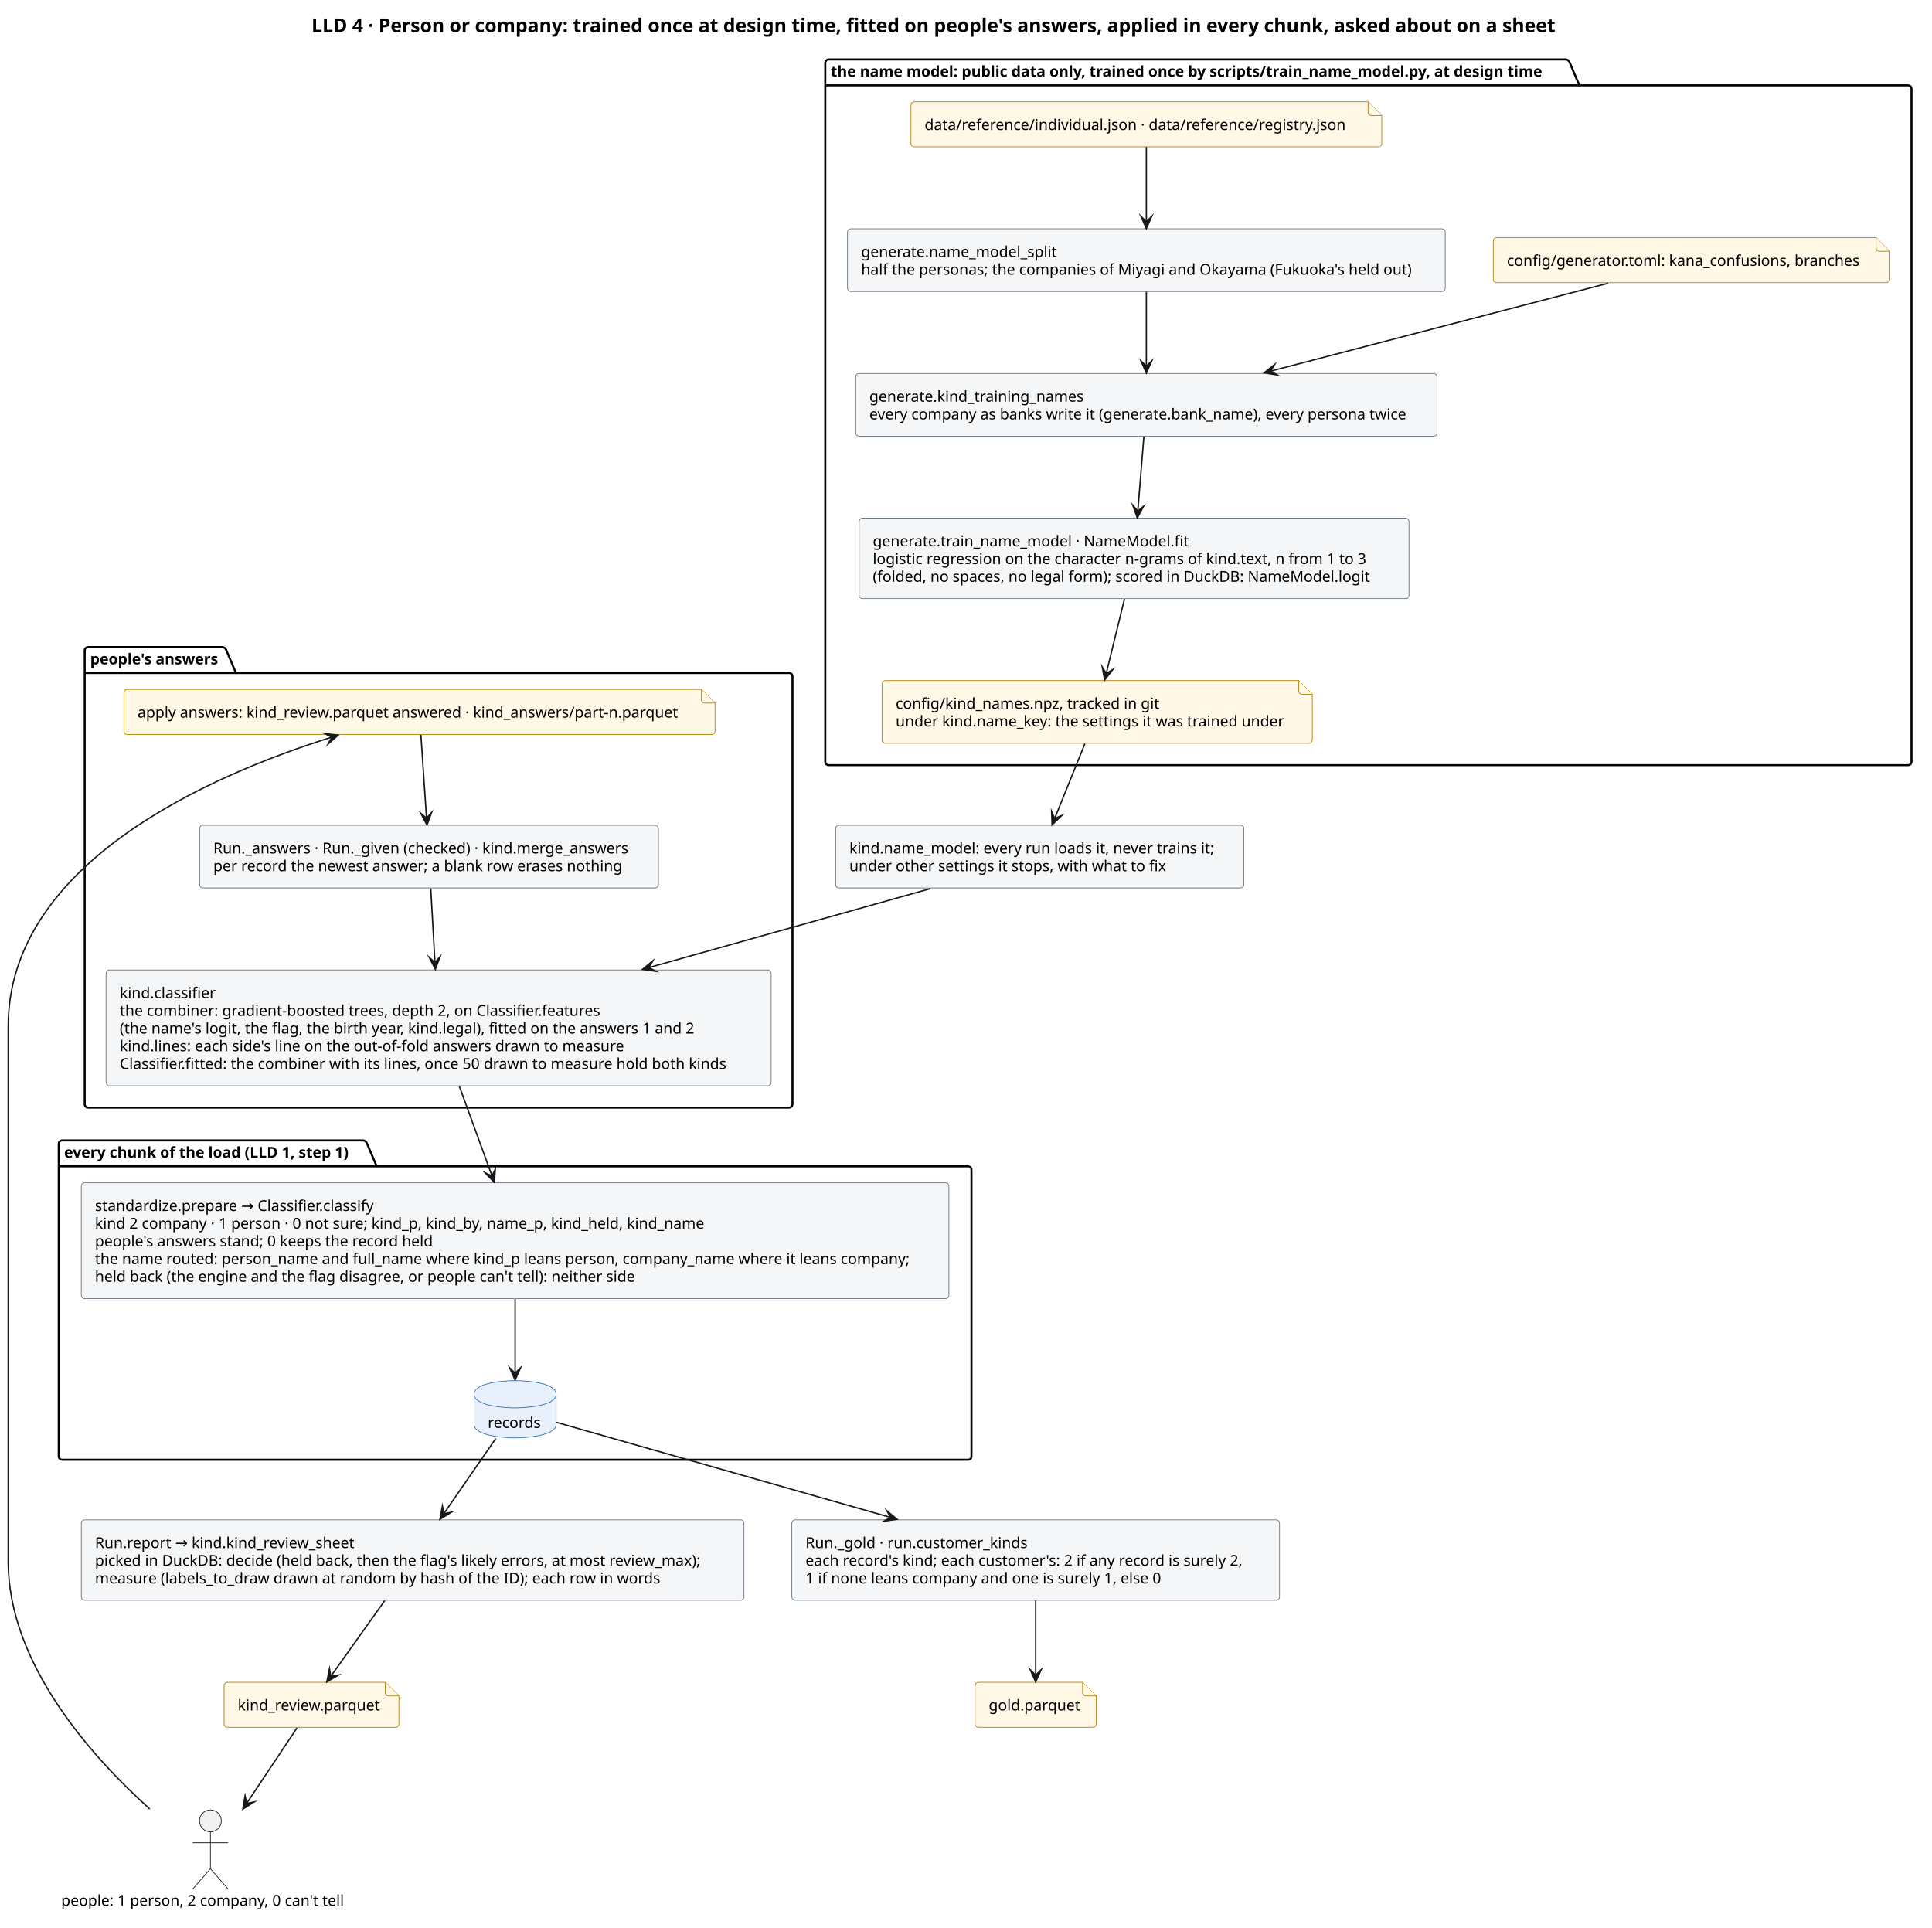
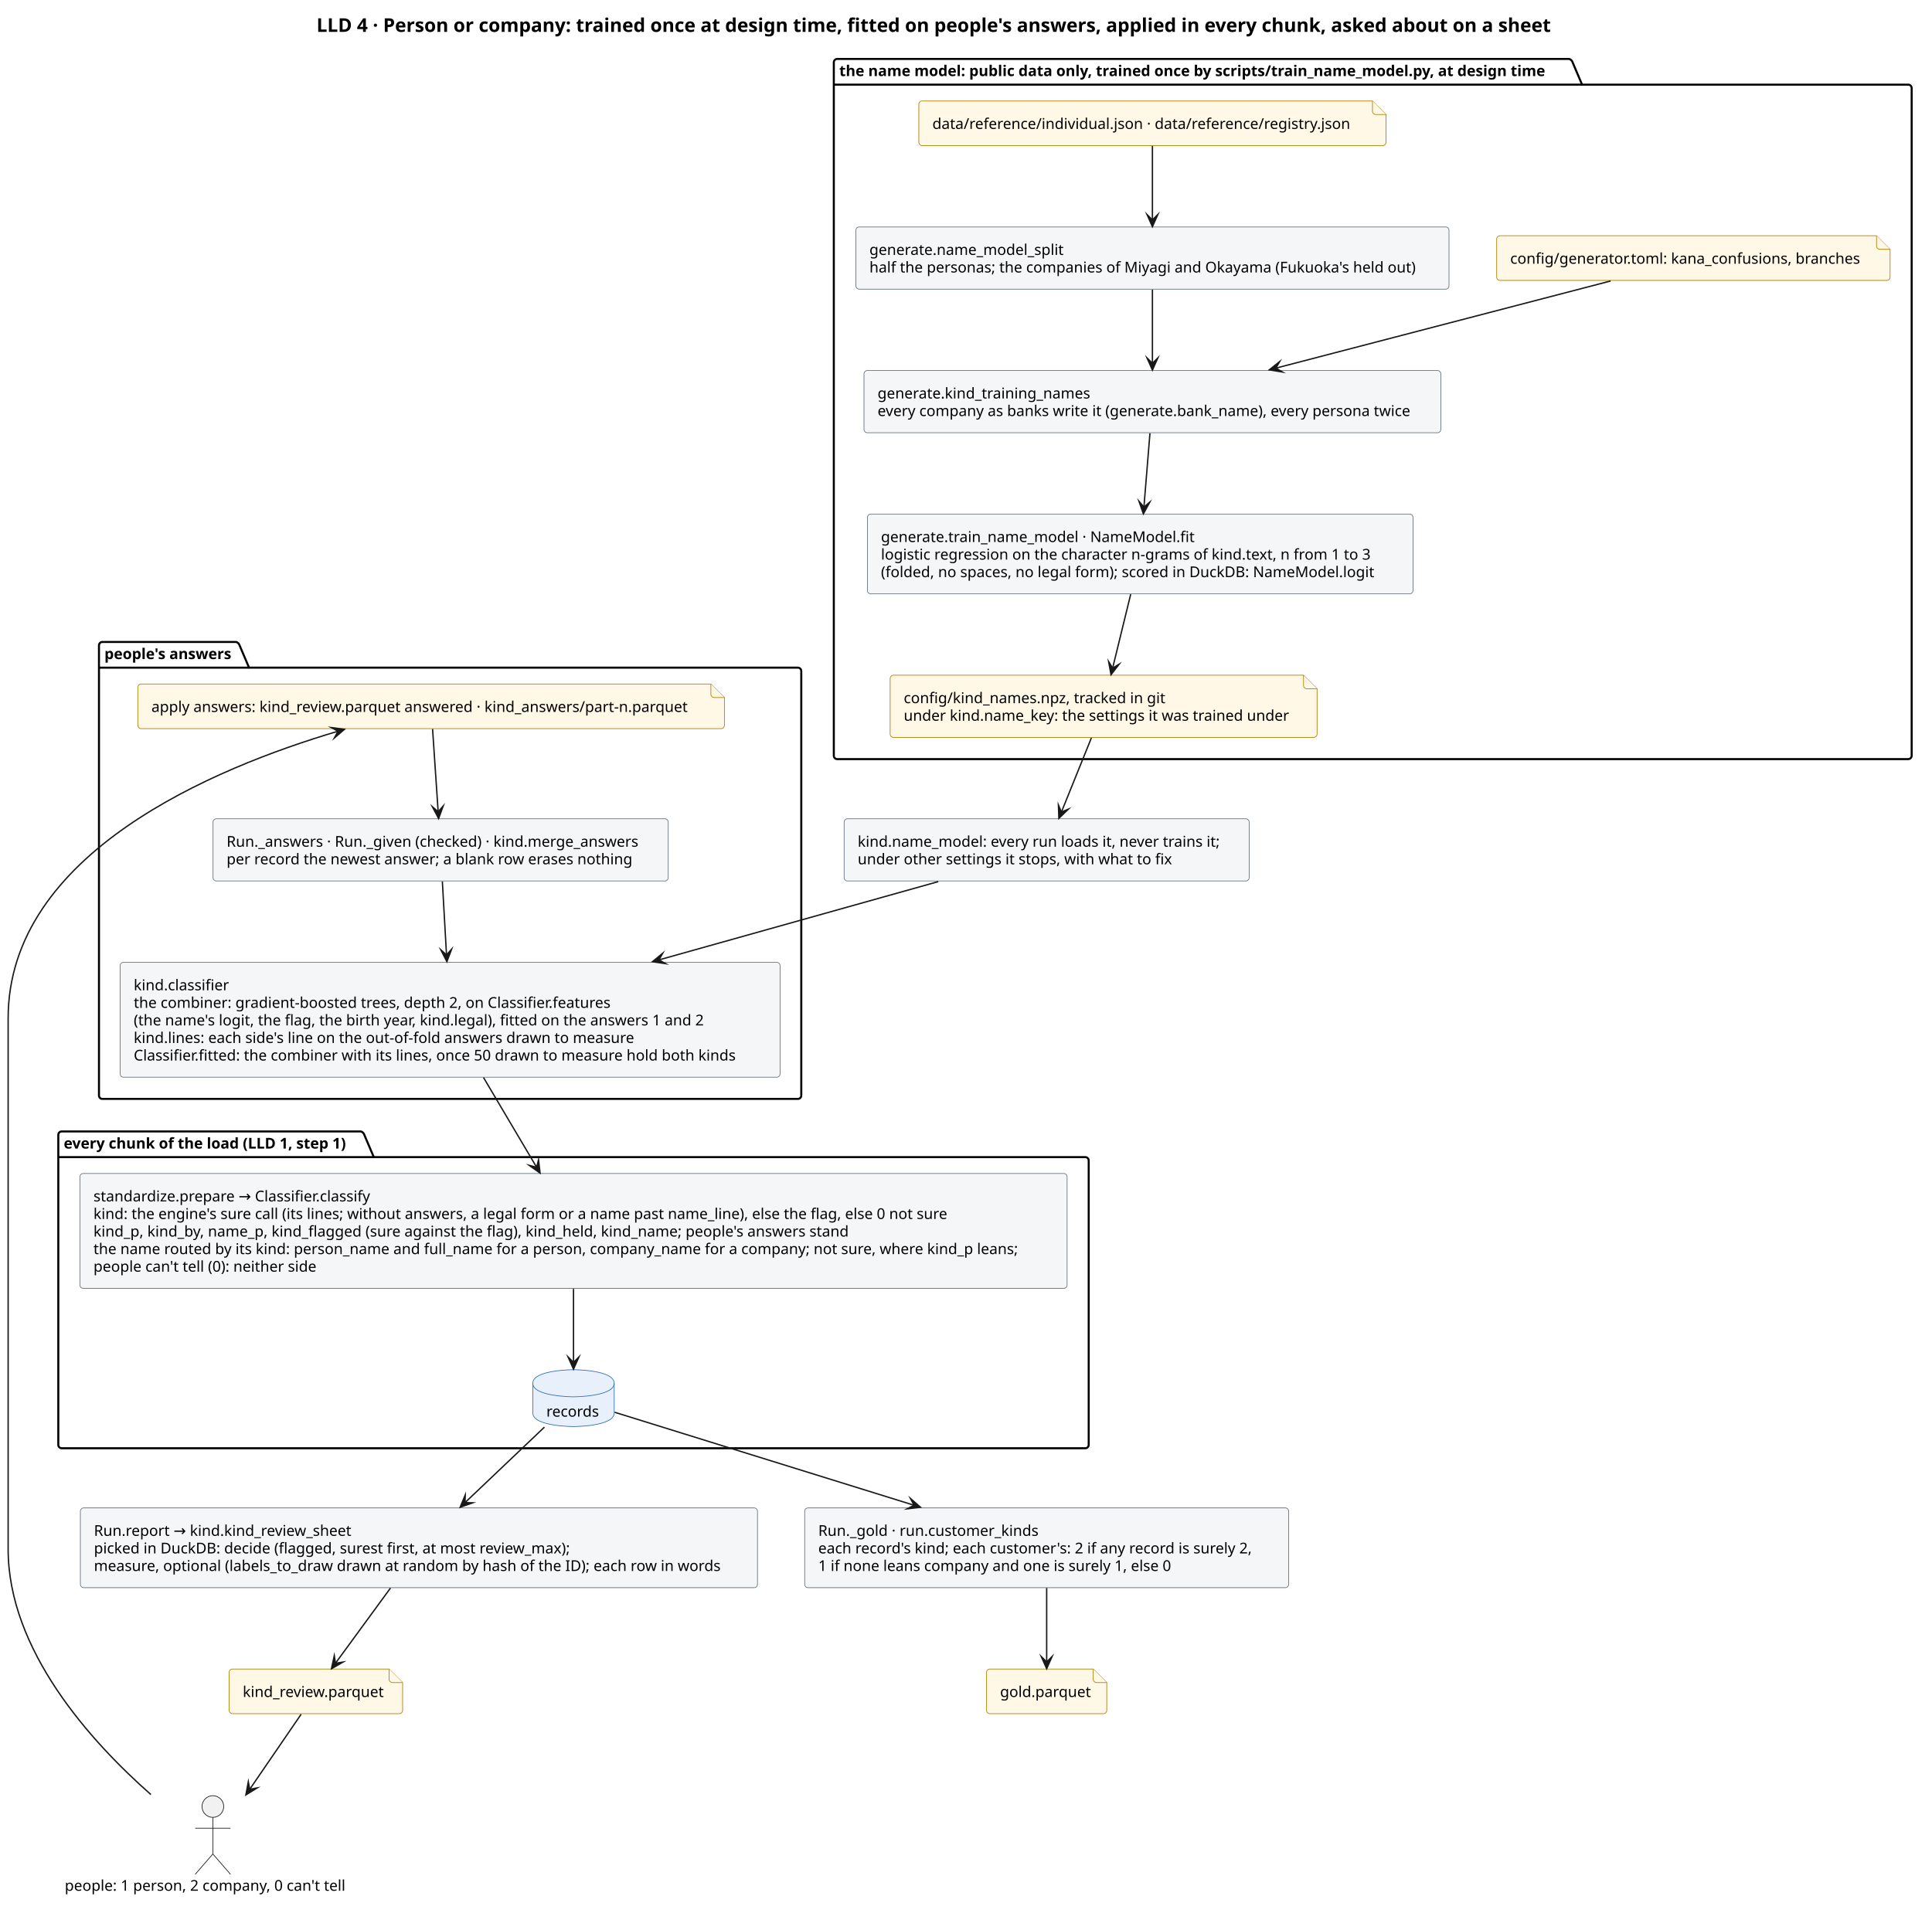
- <svg xmlns="http://www.w3.org/2000/svg" version="1.1" data-diagram-type="DESCRIPTION" style="width:1414px;height:1411px;background:#FFFFFF;" width="1414px" height="1411px" viewBox="0 0 1414 1411" zoomAndPan="magnify" preserveAspectRatio="none" contentStyleType="text/css">
+ <svg xmlns="http://www.w3.org/2000/svg" version="1.1" data-diagram-type="DESCRIPTION" style="width:1425px;height:1411px;background:#FFFFFF;" width="1425px" height="1411px" viewBox="0 0 1425 1411" zoomAndPan="magnify" preserveAspectRatio="none" contentStyleType="text/css">
  <defs />
  <g font-family="sans-serif" lengthAdjust="spacing">
    <g class="title" data-source-line="1">
-       <text x="227.951" y="23.535" fill="#000" font-size="14" textLength="951.098" font-weight="700">LLD 4 · Person or company: trained once at design time, fitted on people's answers, applied in every chunk, asked about on a sheet</text>
+       <text x="233.451" y="23.535" fill="#000" font-size="14" textLength="951.098" font-weight="700">LLD 4 · Person or company: trained once at design time, fitted on people's answers, applied in every chunk, asked about on a sheet</text>
    </g>
    <g class="cluster" data-qualified-name="the name model. public data only. trained once by scripts.train_name_model.py. at design time" id="ent0001" data-source-line="16">
-       <path d="M606.5,43.488 L1146.409,43.488 A3.75,3.75 0 0 1 1148.909,45.988 L1155.909,62.443 L1396.5,62.443 A2.5,2.5 0 0 1 1399,64.943 L1399,557.538 A2.5,2.5 0 0 1 1396.5,560.038 L606.5,560.038 A2.5,2.5 0 0 1 604,557.538 L604,45.988 A2.5,2.5 0 0 1 606.5,43.488" style="stroke:#000;stroke-width:1.5;" fill="none" />
-       <line x1="604" y1="62.443" x2="1155.909" y2="62.443" style="stroke:#000;stroke-width:1.5;" />
-       <text x="608" y="56.123" fill="#000" font-size="11" textLength="538.909" font-weight="700">the name model: public data only, trained once by scripts/train_name_model.py, at design time</text>
+       <path d="M617.5,43.488 L1157.409,43.488 A3.75,3.75 0 0 1 1159.909,45.988 L1166.909,62.443 L1407.5,62.443 A2.5,2.5 0 0 1 1410,64.943 L1410,557.538 A2.5,2.5 0 0 1 1407.5,560.038 L617.5,560.038 A2.5,2.5 0 0 1 615,557.538 L615,45.988 A2.5,2.5 0 0 1 617.5,43.488" style="stroke:#000;stroke-width:1.5;" fill="none" />
+       <line x1="615" y1="62.443" x2="1166.909" y2="62.443" style="stroke:#000;stroke-width:1.5;" />
+       <text x="619" y="56.123" fill="#000" font-size="11" textLength="538.909" font-weight="700">the name model: public data only, trained once by scripts/train_name_model.py, at design time</text>
    </g>
    <g class="cluster" data-qualified-name="people.s answers" id="ent0009" data-source-line="26">
-       <path d="M64.5,473.608 L163.2,473.608 A3.75,3.75 0 0 1 165.7,476.108 L172.7,492.563 L577.5,492.563 A2.5,2.5 0 0 1 580,495.063 L580,808.218 A2.5,2.5 0 0 1 577.5,810.718 L64.5,810.718 A2.5,2.5 0 0 1 62,808.218 L62,476.108 A2.5,2.5 0 0 1 64.5,473.608" style="stroke:#000;stroke-width:1.5;" fill="none" />
-       <line x1="62" y1="492.563" x2="172.7" y2="492.563" style="stroke:#000;stroke-width:1.5;" />
-       <text x="66" y="486.243" fill="#000" font-size="11" textLength="97.7" font-weight="700">people's answers</text>
+       <path d="M75.5,473.608 L174.2,473.608 A3.75,3.75 0 0 1 176.7,476.108 L183.7,492.563 L588.5,492.563 A2.5,2.5 0 0 1 591,495.063 L591,808.218 A2.5,2.5 0 0 1 588.5,810.718 L75.5,810.718 A2.5,2.5 0 0 1 73,808.218 L73,476.108 A2.5,2.5 0 0 1 75.5,473.608" style="stroke:#000;stroke-width:1.5;" fill="none" />
+       <line x1="73" y1="492.563" x2="183.7" y2="492.563" style="stroke:#000;stroke-width:1.5;" />
+       <text x="77" y="486.243" fill="#000" font-size="11" textLength="97.7" font-weight="700">people's answers</text>
    </g>
    <g class="cluster" data-qualified-name="every chunk of the load .LLD 1. step 1." id="ent0013" data-source-line="32">
-       <path d="M45.5,834.718 L266.205,834.718 A3.75,3.75 0 0 1 268.705,837.218 L275.705,853.673 L708.5,853.673 A2.5,2.5 0 0 1 711,856.173 L711,1065.948 A2.5,2.5 0 0 1 708.5,1068.448 L45.5,1068.448 A2.5,2.5 0 0 1 43,1065.948 L43,837.218 A2.5,2.5 0 0 1 45.5,834.718" style="stroke:#000;stroke-width:1.5;" fill="none" />
+       <path d="M45.5,834.718 L266.205,834.718 A3.75,3.75 0 0 1 268.705,837.218 L275.705,853.673 L800.5,853.673 A2.5,2.5 0 0 1 803,856.173 L803,1065.948 A2.5,2.5 0 0 1 800.5,1068.448 L45.5,1068.448 A2.5,2.5 0 0 1 43,1065.948 L43,837.218 A2.5,2.5 0 0 1 45.5,834.718" style="stroke:#000;stroke-width:1.5;" fill="none" />
      <line x1="43" y1="853.673" x2="275.705" y2="853.673" style="stroke:#000;stroke-width:1.5;" />
      <text x="47" y="847.353" fill="#000" font-size="11" textLength="219.705" font-weight="700">every chunk of the load (LLD 1, step 1)</text>
    </g>
    <g class="entity" data-qualified-name="the name model. public data only. trained once by scripts.train_name_model.py. at design time.f_ref" id="ent0002" data-source-line="17">
-       <path d="M666.7,76.988 L666.7,104.943 A2.5,2.5 0 0 0 669.2,107.443 L1008.791,107.443 A2.5,2.5 0 0 0 1011.291,104.943 L1011.291,84.488 L1001.291,74.488 L669.2,74.488 A2.5,2.5 0 0 0 666.7,76.988" style="stroke:#B07D00;stroke-width:0.5;" fill="#FFF8E6" />
-       <path d="M1001.291,74.488 L1001.291,81.988 A2.5,2.5 0 0 0 1003.791,84.488 L1011.291,84.488" style="stroke:#B07D00;stroke-width:0.5;" fill="#FFF8E6" />
-       <text x="676.7" y="95.123" fill="#000" font-size="11" textLength="324.591">data/reference/individual.json · data/reference/registry.json</text>
+       <path d="M677.7,76.988 L677.7,104.943 A2.5,2.5 0 0 0 680.2,107.443 L1019.791,107.443 A2.5,2.5 0 0 0 1022.291,104.943 L1022.291,84.488 L1012.291,74.488 L680.2,74.488 A2.5,2.5 0 0 0 677.7,76.988" style="stroke:#B07D00;stroke-width:0.5;" fill="#FFF8E6" />
+       <path d="M1012.291,74.488 L1012.291,81.988 A2.5,2.5 0 0 0 1014.791,84.488 L1022.291,84.488" style="stroke:#B07D00;stroke-width:0.5;" fill="#FFF8E6" />
+       <text x="687.7" y="95.123" fill="#000" font-size="11" textLength="324.591">data/reference/individual.json · data/reference/registry.json</text>
    </g>
    <g class="entity" data-qualified-name="the name model. public data only. trained once by scripts.train_name_model.py. at design time.f_gen" id="ent0003" data-source-line="18">
-       <path d="M1092.91,176.418 L1092.91,204.373 A2.5,2.5 0 0 0 1095.41,206.873 L1380.587,206.873 A2.5,2.5 0 0 0 1383.087,204.373 L1383.087,183.918 L1373.087,173.918 L1095.41,173.918 A2.5,2.5 0 0 0 1092.91,176.418" style="stroke:#B07D00;stroke-width:0.5;" fill="#FFF8E6" />
-       <path d="M1373.087,173.918 L1373.087,181.418 A2.5,2.5 0 0 0 1375.587,183.918 L1383.087,183.918" style="stroke:#B07D00;stroke-width:0.5;" fill="#FFF8E6" />
-       <text x="1102.91" y="194.553" fill="#000" font-size="11" textLength="270.177">config/generator.toml: kana_confusions, branches</text>
+       <path d="M1103.91,176.418 L1103.91,204.373 A2.5,2.5 0 0 0 1106.41,206.873 L1391.587,206.873 A2.5,2.5 0 0 0 1394.087,204.373 L1394.087,183.918 L1384.087,173.918 L1106.41,173.918 A2.5,2.5 0 0 0 1103.91,176.418" style="stroke:#B07D00;stroke-width:0.5;" fill="#FFF8E6" />
+       <path d="M1384.087,173.918 L1384.087,181.418 A2.5,2.5 0 0 0 1386.587,183.918 L1394.087,183.918" style="stroke:#B07D00;stroke-width:0.5;" fill="#FFF8E6" />
+       <text x="1113.91" y="194.553" fill="#000" font-size="11" textLength="270.177">config/generator.toml: kana_confusions, branches</text>
    </g>
    <g class="entity" data-qualified-name="the name model. public data only. trained once by scripts.train_name_model.py. at design time.split" id="ent0004" data-source-line="19">
-       <rect x="620.26" y="167.438" width="437.49" height="45.91" fill="#F4F6F8" style="stroke:#65717E;stroke-width:0.5;" rx="2.5" ry="2.5" />
-       <text x="630.26" y="188.073" fill="#000" font-size="11" textLength="146.803">generate.name_model_split</text>
-       <text x="630.26" y="201.028" fill="#000" font-size="11" textLength="417.49">half the personas; the companies of Miyagi and Okayama (Fukuoka's held out)</text>
+       <rect x="631.26" y="167.438" width="437.49" height="45.91" fill="#F4F6F8" style="stroke:#65717E;stroke-width:0.5;" rx="2.5" ry="2.5" />
+       <text x="641.26" y="188.073" fill="#000" font-size="11" textLength="146.803">generate.name_model_split</text>
+       <text x="641.26" y="201.028" fill="#000" font-size="11" textLength="417.49">half the personas; the companies of Miyagi and Okayama (Fukuoka's held out)</text>
    </g>
    <g class="entity" data-qualified-name="the name model. public data only. trained once by scripts.train_name_model.py. at design time.names" id="ent0005" data-source-line="20">
-       <rect x="626.27" y="273.348" width="425.469" height="45.91" fill="#F4F6F8" style="stroke:#65717E;stroke-width:0.5;" rx="2.5" ry="2.5" />
-       <text x="636.27" y="293.983" fill="#000" font-size="11" textLength="161.068">generate.kind_training_names</text>
-       <text x="636.27" y="306.938" fill="#000" font-size="11" textLength="405.469">every company as banks write it (generate.bank_name), every persona twice</text>
+       <rect x="637.27" y="273.348" width="425.469" height="45.91" fill="#F4F6F8" style="stroke:#65717E;stroke-width:0.5;" rx="2.5" ry="2.5" />
+       <text x="647.27" y="293.983" fill="#000" font-size="11" textLength="161.068">generate.kind_training_names</text>
+       <text x="647.27" y="306.938" fill="#000" font-size="11" textLength="405.469">every company as banks write it (generate.bank_name), every persona twice</text>
    </g>
    <g class="entity" data-qualified-name="the name model. public data only. trained once by scripts.train_name_model.py. at design time.model" id="ent0006" data-source-line="21">
-       <rect x="628.79" y="379.258" width="402.422" height="58.865" fill="#F4F6F8" style="stroke:#65717E;stroke-width:0.5;" rx="2.5" ry="2.5" />
-       <text x="638.79" y="399.893" fill="#000" font-size="11" textLength="236.817">generate.train_name_model · NameModel.fit</text>
-       <text x="638.79" y="412.848" fill="#000" font-size="11" textLength="382.422">logistic regression on the character n-grams of kind.text, n from 1 to 3</text>
-       <text x="638.79" y="425.803" fill="#000" font-size="11" textLength="378.377">(folded, no spaces, no legal form); scored in DuckDB: NameModel.logit</text>
+       <rect x="639.79" y="379.258" width="402.422" height="58.865" fill="#F4F6F8" style="stroke:#65717E;stroke-width:0.5;" rx="2.5" ry="2.5" />
+       <text x="649.79" y="399.893" fill="#000" font-size="11" textLength="236.817">generate.train_name_model · NameModel.fit</text>
+       <text x="649.79" y="412.848" fill="#000" font-size="11" textLength="382.422">logistic regression on the character n-grams of kind.text, n from 1 to 3</text>
+       <text x="649.79" y="425.803" fill="#000" font-size="11" textLength="378.377">(folded, no spaces, no legal form); scored in DuckDB: NameModel.logit</text>
    </g>
    <g class="entity" data-qualified-name="the name model. public data only. trained once by scripts.train_name_model.py. at design time.f_cache" id="ent0007" data-source-line="22">
-       <path d="M645.55,500.628 L645.55,541.538 A2.5,2.5 0 0 0 648.05,544.038 L957.955,544.038 A2.5,2.5 0 0 0 960.455,541.538 L960.455,508.128 L950.455,498.128 L648.05,498.128 A2.5,2.5 0 0 0 645.55,500.628" style="stroke:#B07D00;stroke-width:0.5;" fill="#FFF8E6" />
-       <path d="M950.455,498.128 L950.455,505.628 A2.5,2.5 0 0 0 952.955,508.128 L960.455,508.128" style="stroke:#B07D00;stroke-width:0.5;" fill="#FFF8E6" />
-       <text x="655.55" y="518.763" fill="#000" font-size="11" textLength="204.257">config/kind_names.npz, tracked in git</text>
-       <text x="655.55" y="531.718" fill="#000" font-size="11" textLength="294.905">under kind.name_key: the settings it was trained under</text>
+       <path d="M656.55,500.628 L656.55,541.538 A2.5,2.5 0 0 0 659.05,544.038 L968.955,544.038 A2.5,2.5 0 0 0 971.455,541.538 L971.455,508.128 L961.455,498.128 L659.05,498.128 A2.5,2.5 0 0 0 656.55,500.628" style="stroke:#B07D00;stroke-width:0.5;" fill="#FFF8E6" />
+       <path d="M961.455,498.128 L961.455,505.628 A2.5,2.5 0 0 0 963.955,508.128 L971.455,508.128" style="stroke:#B07D00;stroke-width:0.5;" fill="#FFF8E6" />
+       <text x="666.55" y="518.763" fill="#000" font-size="11" textLength="204.257">config/kind_names.npz, tracked in git</text>
+       <text x="666.55" y="531.718" fill="#000" font-size="11" textLength="294.905">under kind.name_key: the settings it was trained under</text>
    </g>
    <g class="entity" data-qualified-name="people.s answers.f_answers" id="ent0010" data-source-line="27">
-       <path d="M90.67,507.108 L90.67,535.063 A2.5,2.5 0 0 0 93.17,537.563 L520.831,537.563 A2.5,2.5 0 0 0 523.331,535.063 L523.331,514.608 L513.331,504.608 L93.17,504.608 A2.5,2.5 0 0 0 90.67,507.108" style="stroke:#B07D00;stroke-width:0.5;" fill="#FFF8E6" />
-       <path d="M513.331,504.608 L513.331,512.108 A2.5,2.5 0 0 0 515.831,514.608 L523.331,514.608" style="stroke:#B07D00;stroke-width:0.5;" fill="#FFF8E6" />
-       <text x="100.67" y="525.243" fill="#000" font-size="11" textLength="412.661">apply answers: kind_review.parquet answered · kind_answers/part-n.parquet</text>
+       <path d="M101.67,507.108 L101.67,535.063 A2.5,2.5 0 0 0 104.17,537.563 L531.831,537.563 A2.5,2.5 0 0 0 534.331,535.063 L534.331,514.608 L524.331,504.608 L104.17,504.608 A2.5,2.5 0 0 0 101.67,507.108" style="stroke:#B07D00;stroke-width:0.5;" fill="#FFF8E6" />
+       <path d="M524.331,504.608 L524.331,512.108 A2.5,2.5 0 0 0 526.831,514.608 L534.331,514.608" style="stroke:#B07D00;stroke-width:0.5;" fill="#FFF8E6" />
+       <text x="111.67" y="525.243" fill="#000" font-size="11" textLength="412.661">apply answers: kind_review.parquet answered · kind_answers/part-n.parquet</text>
    </g>
    <g class="entity" data-qualified-name="people.s answers.merge" id="ent0011" data-source-line="28">
-       <rect x="146.12" y="604.038" width="335.756" height="45.91" fill="#F4F6F8" style="stroke:#65717E;stroke-width:0.5;" rx="2.5" ry="2.5" />
-       <text x="156.12" y="624.673" fill="#000" font-size="11" textLength="315.756">Run._answers · Run._given (checked) · kind.merge_answers</text>
-       <text x="156.12" y="637.628" fill="#000" font-size="11" textLength="309.445">per record the newest answer; a blank row erases nothing</text>
+       <rect x="157.12" y="604.038" width="335.756" height="45.91" fill="#F4F6F8" style="stroke:#65717E;stroke-width:0.5;" rx="2.5" ry="2.5" />
+       <text x="167.12" y="624.673" fill="#000" font-size="11" textLength="315.756">Run._answers · Run._given (checked) · kind.merge_answers</text>
+       <text x="167.12" y="637.628" fill="#000" font-size="11" textLength="309.445">per record the newest answer; a blank row erases nothing</text>
    </g>
    <g class="entity" data-qualified-name="people.s answers.fit" id="ent0012" data-source-line="29">
-       <rect x="77.62" y="709.948" width="486.753" height="84.775" fill="#F4F6F8" style="stroke:#65717E;stroke-width:0.5;" rx="2.5" ry="2.5" />
-       <text x="87.62" y="730.583" fill="#000" font-size="11" textLength="73.976">kind.classifier</text>
-       <text x="87.62" y="743.538" fill="#000" font-size="11" textLength="370.229">the combiner: gradient-boosted trees, depth 2, on Classifier.features</text>
-       <text x="87.62" y="756.493" fill="#000" font-size="11" textLength="442.535">(the name's logit, the flag, the birth year, kind.legal), fitted on the answers 1 and 2</text>
-       <text x="87.62" y="769.448" fill="#000" font-size="11" textLength="389.206">kind.lines: each side's line on the out-of-fold answers drawn to measure</text>
-       <text x="87.62" y="782.403" fill="#000" font-size="11" textLength="466.753">Classifier.fitted: the combiner with its lines, once 50 drawn to measure hold both kinds</text>
+       <rect x="88.62" y="709.948" width="486.753" height="84.775" fill="#F4F6F8" style="stroke:#65717E;stroke-width:0.5;" rx="2.5" ry="2.5" />
+       <text x="98.62" y="730.583" fill="#000" font-size="11" textLength="73.976">kind.classifier</text>
+       <text x="98.62" y="743.538" fill="#000" font-size="11" textLength="370.229">the combiner: gradient-boosted trees, depth 2, on Classifier.features</text>
+       <text x="98.62" y="756.493" fill="#000" font-size="11" textLength="442.535">(the name's logit, the flag, the birth year, kind.legal), fitted on the answers 1 and 2</text>
+       <text x="98.62" y="769.448" fill="#000" font-size="11" textLength="389.206">kind.lines: each side's line on the out-of-fold answers drawn to measure</text>
+       <text x="98.62" y="782.403" fill="#000" font-size="11" textLength="466.753">Classifier.fitted: the combiner with its lines, once 50 drawn to measure hold both kinds</text>
    </g>
    <g class="entity" data-qualified-name="every chunk of the load .LLD 1. step 1..classify" id="ent0014" data-source-line="33">
-       <rect x="59.49" y="865.718" width="635.022" height="84.775" fill="#F4F6F8" style="stroke:#65717E;stroke-width:0.5;" rx="2.5" ry="2.5" />
-       <text x="69.49" y="886.353" fill="#000" font-size="11" textLength="216.949">standardize.prepare → Classifier.classify</text>
-       <text x="69.49" y="899.308" fill="#000" font-size="11" textLength="472.162">kind 2 company · 1 person · 0 not sure; kind_p, kind_by, name_p, kind_held, kind_name</text>
-       <text x="69.49" y="912.263" fill="#000" font-size="11" textLength="257.522">people's answers stand; 0 keeps the record held</text>
-       <text x="69.49" y="925.218" fill="#000" font-size="11" textLength="615.022">the name routed: person_name and full_name where kind_p leans person, company_name where it leans company;</text>
-       <text x="69.49" y="938.173" fill="#000" font-size="11" textLength="411.565">held back (the engine and the flag disagree, or people can't tell): neither side</text>
+       <rect x="58.93" y="865.718" width="728.141" height="84.775" fill="#F4F6F8" style="stroke:#65717E;stroke-width:0.5;" rx="2.5" ry="2.5" />
+       <text x="68.93" y="886.353" fill="#000" font-size="11" textLength="216.949">standardize.prepare → Classifier.classify</text>
+       <text x="68.93" y="899.308" fill="#000" font-size="11" textLength="659.146">kind: the engine's sure call (its lines; without answers, a legal form or a name past name_line), else the flag, else 0 not sure</text>
+       <text x="68.93" y="912.263" fill="#000" font-size="11" textLength="583.8">kind_p, kind_by, name_p, kind_flagged (sure against the flag), kind_held, kind_name; people's answers stand</text>
+       <text x="68.93" y="925.218" fill="#000" font-size="11" textLength="708.141">the name routed by its kind: person_name and full_name for a person, company_name for a company; not sure, where kind_p leans;</text>
+       <text x="68.93" y="938.173" fill="#000" font-size="11" textLength="172.348">people can't tell (0): neither side</text>
    </g>
    <g class="entity" data-qualified-name="every chunk of the load .LLD 1. step 1..records" id="ent0015" data-source-line="34">
-       <path d="M346.97,1020.498 C346.97,1010.498 376.996,1010.498 376.996,1010.498 C376.996,1010.498 407.022,1010.498 407.022,1020.498 L407.022,1042.453 C407.022,1052.453 376.996,1052.453 376.996,1052.453 C376.996,1052.453 346.97,1052.453 346.97,1042.453 L346.97,1020.498" style="stroke:#2C6DB3;stroke-width:0.5;" fill="#E8F1FB" />
-       <path d="M346.97,1020.498 C346.97,1030.498 376.996,1030.498 376.996,1030.498 C376.996,1030.498 407.022,1030.498 407.022,1020.498" style="stroke:#2C6DB3;stroke-width:0.5;" fill="none" />
-       <text x="356.97" y="1045.133" fill="#000" font-size="11" textLength="40.052">records</text>
+       <path d="M392.97,1020.498 C392.97,1010.498 422.996,1010.498 422.996,1010.498 C422.996,1010.498 453.022,1010.498 453.022,1020.498 L453.022,1042.453 C453.022,1052.453 422.996,1052.453 422.996,1052.453 C422.996,1052.453 392.97,1052.453 392.97,1042.453 L392.97,1020.498" style="stroke:#2C6DB3;stroke-width:0.5;" fill="#E8F1FB" />
+       <path d="M392.97,1020.498 C392.97,1030.498 422.996,1030.498 422.996,1030.498 C422.996,1030.498 453.022,1030.498 453.022,1020.498" style="stroke:#2C6DB3;stroke-width:0.5;" fill="none" />
+       <text x="402.97" y="1045.133" fill="#000" font-size="11" textLength="40.052">records</text>
    </g>
    <g class="entity" data-qualified-name="load" id="ent0008" data-source-line="24">
-       <rect x="611.62" y="604.038" width="298.765" height="45.91" fill="#F4F6F8" style="stroke:#65717E;stroke-width:0.5;" rx="2.5" ry="2.5" />
-       <text x="621.62" y="624.673" fill="#000" font-size="11" textLength="278.765">kind.name_model: every run loads it, never trains it;</text>
-       <text x="621.62" y="637.628" fill="#000" font-size="11" textLength="242.526">under other settings it stops, with what to fix</text>
+       <rect x="622.62" y="604.038" width="298.765" height="45.91" fill="#F4F6F8" style="stroke:#65717E;stroke-width:0.5;" rx="2.5" ry="2.5" />
+       <text x="632.62" y="624.673" fill="#000" font-size="11" textLength="278.765">kind.name_model: every run loads it, never trains it;</text>
+       <text x="632.62" y="637.628" fill="#000" font-size="11" textLength="242.526">under other settings it stops, with what to fix</text>
    </g>
    <g class="entity" data-qualified-name="gold" id="ent0016" data-source-line="37">
-       <rect x="579.52" y="1112.448" width="356.956" height="58.865" fill="#F4F6F8" style="stroke:#65717E;stroke-width:0.5;" rx="2.5" ry="2.5" />
-       <text x="589.52" y="1133.083" fill="#000" font-size="11" textLength="169.689">Run._gold · run.customer_kinds</text>
-       <text x="589.52" y="1146.038" fill="#000" font-size="11" textLength="336.956">each record's kind; each customer's: 2 if any record is surely 2,</text>
-       <text x="589.52" y="1158.993" fill="#000" font-size="11" textLength="273.802">1 if none leans company and one is surely 1, else 0</text>
+       <rect x="593.52" y="1112.448" width="356.956" height="58.865" fill="#F4F6F8" style="stroke:#65717E;stroke-width:0.5;" rx="2.5" ry="2.5" />
+       <text x="603.52" y="1133.083" fill="#000" font-size="11" textLength="169.689">Run._gold · run.customer_kinds</text>
+       <text x="603.52" y="1146.038" fill="#000" font-size="11" textLength="336.956">each record's kind; each customer's: 2 if any record is surely 2,</text>
+       <text x="603.52" y="1158.993" fill="#000" font-size="11" textLength="273.802">1 if none leans company and one is surely 1, else 0</text>
    </g>
    <g class="entity" data-qualified-name="f_gold" id="ent0017" data-source-line="38">
-       <path d="M713.65,1233.818 L713.65,1261.773 A2.5,2.5 0 0 0 716.15,1264.273 L799.841,1264.273 A2.5,2.5 0 0 0 802.341,1261.773 L802.341,1241.318 L792.341,1231.318 L716.15,1231.318 A2.5,2.5 0 0 0 713.65,1233.818" style="stroke:#B07D00;stroke-width:0.5;" fill="#FFF8E6" />
-       <path d="M792.341,1231.318 L792.341,1238.818 A2.5,2.5 0 0 0 794.841,1241.318 L802.341,1241.318" style="stroke:#B07D00;stroke-width:0.5;" fill="#FFF8E6" />
-       <text x="723.65" y="1251.953" fill="#000" font-size="11" textLength="68.691">gold.parquet</text>
+       <path d="M727.65,1233.818 L727.65,1261.773 A2.5,2.5 0 0 0 730.15,1264.273 L813.841,1264.273 A2.5,2.5 0 0 0 816.341,1261.773 L816.341,1241.318 L806.341,1231.318 L730.15,1231.318 A2.5,2.5 0 0 0 727.65,1233.818" style="stroke:#B07D00;stroke-width:0.5;" fill="#FFF8E6" />
+       <path d="M806.341,1231.318 L806.341,1238.818 A2.5,2.5 0 0 0 808.841,1241.318 L816.341,1241.318" style="stroke:#B07D00;stroke-width:0.5;" fill="#FFF8E6" />
+       <text x="737.65" y="1251.953" fill="#000" font-size="11" textLength="68.691">gold.parquet</text>
    </g>
    <g class="entity" data-qualified-name="sheet" id="ent0018" data-source-line="39">
-       <rect x="59.5" y="1112.448" width="485.002" height="58.865" fill="#F4F6F8" style="stroke:#65717E;stroke-width:0.5;" rx="2.5" ry="2.5" />
-       <text x="69.5" y="1133.083" fill="#000" font-size="11" textLength="199.085">Run.report → kind.kind_review_sheet</text>
-       <text x="69.5" y="1146.038" fill="#000" font-size="11" textLength="465.002">picked in DuckDB: decide (held back, then the flag's likely errors, at most review_max);</text>
-       <text x="69.5" y="1158.993" fill="#000" font-size="11" textLength="428.651">measure (labels_to_draw drawn at random by hash of the ID); each row in words</text>
+       <rect x="59.29" y="1112.448" width="499.424" height="58.865" fill="#F4F6F8" style="stroke:#65717E;stroke-width:0.5;" rx="2.5" ry="2.5" />
+       <text x="69.29" y="1133.083" fill="#000" font-size="11" textLength="199.085">Run.report → kind.kind_review_sheet</text>
+       <text x="69.29" y="1146.038" fill="#000" font-size="11" textLength="368.172">picked in DuckDB: decide (flagged, surest first, at most review_max);</text>
+       <text x="69.29" y="1158.993" fill="#000" font-size="11" textLength="479.424">measure, optional (labels_to_draw drawn at random by hash of the ID); each row in words</text>
    </g>
    <g class="entity" data-qualified-name="f_sheet" id="ent0019" data-source-line="40">
-       <path d="M164.03,1233.818 L164.03,1261.773 A2.5,2.5 0 0 0 166.53,1264.273 L289.468,1264.273 A2.5,2.5 0 0 0 291.968,1261.773 L291.968,1241.318 L281.968,1231.318 L166.53,1231.318 A2.5,2.5 0 0 0 164.03,1233.818" style="stroke:#B07D00;stroke-width:0.5;" fill="#FFF8E6" />
-       <path d="M281.968,1231.318 L281.968,1238.818 A2.5,2.5 0 0 0 284.468,1241.318 L291.968,1241.318" style="stroke:#B07D00;stroke-width:0.5;" fill="#FFF8E6" />
-       <text x="174.03" y="1251.953" fill="#000" font-size="11" textLength="107.938">kind_review.parquet</text>
+       <path d="M169.03,1233.818 L169.03,1261.773 A2.5,2.5 0 0 0 171.53,1264.273 L294.468,1264.273 A2.5,2.5 0 0 0 296.968,1261.773 L296.968,1241.318 L286.968,1231.318 L171.53,1231.318 A2.5,2.5 0 0 0 169.03,1233.818" style="stroke:#B07D00;stroke-width:0.5;" fill="#FFF8E6" />
+       <path d="M286.968,1231.318 L286.968,1238.818 A2.5,2.5 0 0 0 289.468,1241.318 L296.968,1241.318" style="stroke:#B07D00;stroke-width:0.5;" fill="#FFF8E6" />
+       <text x="179.03" y="1251.953" fill="#000" font-size="11" textLength="107.938">kind_review.parquet</text>
    </g>
    <g class="entity" data-qualified-name="people" id="ent0020" data-source-line="41">
-       <ellipse cx="153.999" cy="1332.768" rx="8" ry="8" fill="#F1F1F1" style="stroke:#181818;stroke-width:0.5;" />
-       <path d="M153.999,1340.768 L153.999,1367.768 M140.999,1348.768 L166.999,1348.768 M153.999,1367.768 L140.999,1382.768 M153.999,1367.768 L166.999,1382.768" style="stroke:#181818;stroke-width:0.5;" fill="none" />
-       <text x="44.77" y="1394.903" fill="#000" font-size="11" textLength="218.458">people: 1 person, 2 company, 0 can't tell</text>
+       <ellipse cx="156.999" cy="1332.768" rx="8" ry="8" fill="#F1F1F1" style="stroke:#181818;stroke-width:0.5;" />
+       <path d="M156.999,1340.768 L156.999,1367.768 M143.999,1348.768 L169.999,1348.768 M156.999,1367.768 L143.999,1382.768 M156.999,1367.768 L169.999,1382.768" style="stroke:#181818;stroke-width:0.5;" fill="none" />
+       <text x="47.77" y="1394.903" fill="#000" font-size="11" textLength="218.458">people: 1 person, 2 company, 0 can't tell</text>
    </g>
    <g class="link" data-entity-1="ent0002" data-entity-2="ent0004" id="lnk21" data-source-line="43" data-link-type="dependency">
-       <path d="M839,107.618 C839,123.758 839,144.058 839,162.248" style="stroke:#181818;stroke-width:1;" fill="none" id="f_ref-to-split" />
-       <polygon points="839,167.248,843,158.248,839,162.248,835,158.248,839,167.248" fill="#181818" style="stroke:#181818;stroke-width:1;stroke-linejoin:miter;stroke-miterlimit:10;" />
+       <path d="M850,107.618 C850,123.758 850,144.058 850,162.248" style="stroke:#181818;stroke-width:1;" fill="none" id="f_ref-to-split" />
+       <polygon points="850,167.248,854,158.248,850,162.248,846,158.248,850,167.248" fill="#181818" style="stroke:#181818;stroke-width:1;stroke-linejoin:miter;stroke-miterlimit:10;" />
    </g>
    <g class="link" data-entity-1="ent0004" data-entity-2="ent0005" id="lnk22" data-source-line="44" data-link-type="dependency">
-       <path d="M839,213.688 C839,231.218 839,250.528 839,268.048" style="stroke:#181818;stroke-width:1;" fill="none" id="split-to-names" />
-       <polygon points="839,273.048,843,264.048,839,268.048,835,264.048,839,273.048" fill="#181818" style="stroke:#181818;stroke-width:1;stroke-linejoin:miter;stroke-miterlimit:10;" />
+       <path d="M850,213.688 C850,231.218 850,250.528 850,268.048" style="stroke:#181818;stroke-width:1;" fill="none" id="split-to-names" />
+       <polygon points="850,273.048,854,264.048,850,268.048,846,264.048,850,273.048" fill="#181818" style="stroke:#181818;stroke-width:1;stroke-linejoin:miter;stroke-miterlimit:10;" />
    </g>
    <g class="link" data-entity-1="ent0003" data-entity-2="ent0005" id="lnk23" data-source-line="45" data-link-type="dependency">
-       <path d="M1176.97,207.288 C1109.73,224.798 1005.919,251.839 930.019,271.599" style="stroke:#181818;stroke-width:1;" fill="none" id="f_gen-to-names" />
-       <polygon points="925.18,272.858,934.897,274.462,930.019,271.599,932.882,266.72,925.18,272.858" fill="#181818" style="stroke:#181818;stroke-width:1;stroke-linejoin:miter;stroke-miterlimit:10;" />
+       <path d="M1187.97,207.288 C1120.73,224.798 1016.919,251.839 941.019,271.599" style="stroke:#181818;stroke-width:1;" fill="none" id="f_gen-to-names" />
+       <polygon points="936.18,272.858,945.897,274.462,941.019,271.599,943.882,266.72,936.18,272.858" fill="#181818" style="stroke:#181818;stroke-width:1;stroke-linejoin:miter;stroke-miterlimit:10;" />
    </g>
    <g class="link" data-entity-1="ent0005" data-entity-2="ent0006" id="lnk24" data-source-line="46" data-link-type="dependency">
-       <path d="M837.18,319.648 C835.78,336.778 834.246,355.575 832.736,374.105" style="stroke:#181818;stroke-width:1;" fill="none" id="names-to-model" />
-       <polygon points="832.33,379.088,837.048,370.443,832.736,374.105,829.074,369.793,832.33,379.088" fill="#181818" style="stroke:#181818;stroke-width:1;stroke-linejoin:miter;stroke-miterlimit:10;" />
+       <path d="M848.18,319.648 C846.78,336.778 845.246,355.575 843.736,374.105" style="stroke:#181818;stroke-width:1;" fill="none" id="names-to-model" />
+       <polygon points="843.33,379.088,848.048,370.443,843.736,374.105,840.074,369.793,843.33,379.088" fill="#181818" style="stroke:#181818;stroke-width:1;stroke-linejoin:miter;stroke-miterlimit:10;" />
    </g>
    <g class="link" data-entity-1="ent0006" data-entity-2="ent0007" id="lnk25" data-source-line="47" data-link-type="dependency">
-       <path d="M822.98,438.408 C818.45,456.938 813.83,475.822 809.64,492.922" style="stroke:#181818;stroke-width:1;" fill="none" id="model-to-f_cache" />
-       <polygon points="808.45,497.778,814.477,489.989,809.64,492.922,806.707,488.085,808.45,497.778" fill="#181818" style="stroke:#181818;stroke-width:1;stroke-linejoin:miter;stroke-miterlimit:10;" />
+       <path d="M833.98,438.408 C829.45,456.938 824.83,475.822 820.64,492.922" style="stroke:#181818;stroke-width:1;" fill="none" id="model-to-f_cache" />
+       <polygon points="819.45,497.778,825.477,489.989,820.64,492.922,817.707,488.085,819.45,497.778" fill="#181818" style="stroke:#181818;stroke-width:1;stroke-linejoin:miter;stroke-miterlimit:10;" />
    </g>
    <g class="link" data-entity-1="ent0007" data-entity-2="ent0008" id="lnk26" data-source-line="48" data-link-type="dependency">
-       <path d="M793.99,544.368 C786.9,561.908 778.953,581.582 771.873,599.102" style="stroke:#181818;stroke-width:1;" fill="none" id="f_cache-to-load" />
-       <polygon points="770,603.738,777.081,596.893,771.873,599.102,769.663,593.895,770,603.738" fill="#181818" style="stroke:#181818;stroke-width:1;stroke-linejoin:miter;stroke-miterlimit:10;" />
+       <path d="M804.99,544.368 C797.9,561.908 789.953,581.582 782.873,599.102" style="stroke:#181818;stroke-width:1;" fill="none" id="f_cache-to-load" />
+       <polygon points="781,603.738,788.081,596.893,782.873,599.102,780.663,593.895,781,603.738" fill="#181818" style="stroke:#181818;stroke-width:1;stroke-linejoin:miter;stroke-miterlimit:10;" />
    </g>
    <g class="link" data-entity-1="ent0008" data-entity-2="ent0012" id="lnk27" data-source-line="49" data-link-type="dependency">
-       <path d="M681.06,650.398 C622.34,666.858 545.654,688.358 475.034,708.158" style="stroke:#181818;stroke-width:1;" fill="none" id="load-to-fit" />
-       <polygon points="470.22,709.508,479.966,710.93,475.034,708.158,477.806,703.227,470.22,709.508" fill="#181818" style="stroke:#181818;stroke-width:1;stroke-linejoin:miter;stroke-miterlimit:10;" />
+       <path d="M692.06,650.398 C633.34,666.858 556.654,688.358 486.034,708.158" style="stroke:#181818;stroke-width:1;" fill="none" id="load-to-fit" />
+       <polygon points="481.22,709.508,490.966,710.93,486.034,708.158,488.806,703.227,481.22,709.508" fill="#181818" style="stroke:#181818;stroke-width:1;stroke-linejoin:miter;stroke-miterlimit:10;" />
    </g>
    <g class="link" data-entity-1="ent0010" data-entity-2="ent0011" id="lnk28" data-source-line="50" data-link-type="dependency">
-       <path d="M308.06,537.868 C309.25,555.468 310.845,579.07 312.175,598.89" style="stroke:#181818;stroke-width:1;" fill="none" id="f_answers-to-merge" />
-       <polygon points="312.51,603.878,315.898,594.631,312.175,598.89,307.916,595.166,312.51,603.878" fill="#181818" style="stroke:#181818;stroke-width:1;stroke-linejoin:miter;stroke-miterlimit:10;" />
+       <path d="M319.06,537.868 C320.25,555.468 321.845,579.07 323.175,598.89" style="stroke:#181818;stroke-width:1;" fill="none" id="f_answers-to-merge" />
+       <polygon points="323.51,603.878,326.898,594.631,323.175,598.89,318.916,595.166,323.51,603.878" fill="#181818" style="stroke:#181818;stroke-width:1;stroke-linejoin:miter;stroke-miterlimit:10;" />
    </g>
    <g class="link" data-entity-1="ent0011" data-entity-2="ent0012" id="lnk29" data-source-line="51" data-link-type="dependency">
-       <path d="M315.27,650.328 C316.2,666.778 317.218,684.656 318.338,704.466" style="stroke:#181818;stroke-width:1;" fill="none" id="merge-to-fit" />
-       <polygon points="318.62,709.458,322.106,700.247,318.338,704.466,314.118,700.698,318.62,709.458" fill="#181818" style="stroke:#181818;stroke-width:1;stroke-linejoin:miter;stroke-miterlimit:10;" />
+       <path d="M326.27,650.328 C327.2,666.778 328.218,684.656 329.338,704.466" style="stroke:#181818;stroke-width:1;" fill="none" id="merge-to-fit" />
+       <polygon points="329.62,709.458,333.106,700.247,329.338,704.466,325.118,700.698,329.62,709.458" fill="#181818" style="stroke:#181818;stroke-width:1;stroke-linejoin:miter;stroke-miterlimit:10;" />
    </g>
    <g class="link" data-entity-1="ent0012" data-entity-2="ent0014" id="lnk30" data-source-line="52" data-link-type="dependency">
-       <path d="M336.15,794.948 C344.12,816.828 352.149,838.88 360.119,860.76" style="stroke:#181818;stroke-width:1;" fill="none" id="fit-to-classify" />
-       <polygon points="361.83,865.458,362.508,855.633,360.119,860.76,354.991,858.371,361.83,865.458" fill="#181818" style="stroke:#181818;stroke-width:1;stroke-linejoin:miter;stroke-miterlimit:10;" />
+       <path d="M356.63,794.948 C369.57,816.828 382.853,839.275 395.803,861.155" style="stroke:#181818;stroke-width:1;" fill="none" id="fit-to-classify" />
+       <polygon points="398.35,865.458,397.208,855.676,395.803,861.155,390.324,859.751,398.35,865.458" fill="#181818" style="stroke:#181818;stroke-width:1;stroke-linejoin:miter;stroke-miterlimit:10;" />
    </g>
    <g class="link" data-entity-1="ent0014" data-entity-2="ent0015" id="lnk31" data-source-line="53" data-link-type="dependency">
-       <path d="M377,950.878 C377,970.898 377,988.968 377,1005.108" style="stroke:#181818;stroke-width:1;" fill="none" id="classify-to-records" />
-       <polygon points="377,1010.108,381,1001.108,377,1005.108,373,1001.108,377,1010.108" fill="#181818" style="stroke:#181818;stroke-width:1;stroke-linejoin:miter;stroke-miterlimit:10;" />
+       <path d="M423,950.878 C423,970.898 423,988.968 423,1005.108" style="stroke:#181818;stroke-width:1;" fill="none" id="classify-to-records" />
+       <polygon points="423,1010.108,427,1001.108,423,1005.108,419,1001.108,423,1010.108" fill="#181818" style="stroke:#181818;stroke-width:1;stroke-linejoin:miter;stroke-miterlimit:10;" />
    </g>
    <g class="link" data-entity-1="ent0015" data-entity-2="ent0016" id="lnk32" data-source-line="54" data-link-type="dependency">
-       <path d="M407.21,1041.068 C460.46,1056.218 568.421,1086.94 651.801,1110.67" style="stroke:#181818;stroke-width:1;" fill="none" id="records-to-gold" />
-       <polygon points="656.61,1112.038,649.049,1105.727,651.801,1110.67,646.859,1113.422,656.61,1112.038" fill="#181818" style="stroke:#181818;stroke-width:1;stroke-linejoin:miter;stroke-miterlimit:10;" />
+       <path d="M453.36,1041.908 C503.11,1057.358 599.185,1087.205 674.165,1110.495" style="stroke:#181818;stroke-width:1;" fill="none" id="records-to-gold" />
+       <polygon points="678.94,1111.978,671.532,1105.489,674.165,1110.495,669.159,1113.129,678.94,1111.978" fill="#181818" style="stroke:#181818;stroke-width:1;stroke-linejoin:miter;stroke-miterlimit:10;" />
    </g>
    <g class="link" data-entity-1="ent0016" data-entity-2="ent0017" id="lnk33" data-source-line="55" data-link-type="dependency">
-       <path d="M758,1171.558 C758,1190.778 758,1210.358 758,1226.098" style="stroke:#181818;stroke-width:1;" fill="none" id="gold-to-f_gold" />
-       <polygon points="758,1231.098,762,1222.098,758,1226.098,754,1222.098,758,1231.098" fill="#181818" style="stroke:#181818;stroke-width:1;stroke-linejoin:miter;stroke-miterlimit:10;" />
+       <path d="M772,1171.558 C772,1190.778 772,1210.358 772,1226.098" style="stroke:#181818;stroke-width:1;" fill="none" id="gold-to-f_gold" />
+       <polygon points="772,1231.098,776,1222.098,772,1226.098,768,1222.098,772,1231.098" fill="#181818" style="stroke:#181818;stroke-width:1;stroke-linejoin:miter;stroke-miterlimit:10;" />
    </g>
    <g class="link" data-entity-1="ent0015" data-entity-2="ent0018" id="lnk34" data-source-line="56" data-link-type="dependency">
-       <path d="M362.89,1052.868 C351.35,1069.548 337.734,1089.236 324.834,1107.886" style="stroke:#181818;stroke-width:1;" fill="none" id="records-to-sheet" />
-       <polygon points="321.99,1111.998,330.4,1106.872,324.834,1107.886,323.82,1102.321,321.99,1111.998" fill="#181818" style="stroke:#181818;stroke-width:1;stroke-linejoin:miter;stroke-miterlimit:10;" />
+       <path d="M401.56,1052.868 C384.01,1069.548 362.613,1089.903 343.003,1108.553" style="stroke:#181818;stroke-width:1;" fill="none" id="records-to-sheet" />
+       <polygon points="339.38,1111.998,348.658,1108.694,343.003,1108.553,343.145,1102.897,339.38,1111.998" fill="#181818" style="stroke:#181818;stroke-width:1;stroke-linejoin:miter;stroke-miterlimit:10;" />
    </g>
    <g class="link" data-entity-1="ent0018" data-entity-2="ent0019" id="lnk35" data-source-line="57" data-link-type="dependency">
-       <path d="M281.58,1171.558 C267.89,1190.778 253.291,1211.286 242.081,1227.026" style="stroke:#181818;stroke-width:1;" fill="none" id="sheet-to-f_sheet" />
-       <polygon points="239.18,1231.098,247.659,1226.088,242.081,1227.026,241.143,1221.447,239.18,1231.098" fill="#181818" style="stroke:#181818;stroke-width:1;stroke-linejoin:miter;stroke-miterlimit:10;" />
+       <path d="M288.03,1171.558 C273.97,1190.778 258.941,1211.322 247.431,1227.062" style="stroke:#181818;stroke-width:1;" fill="none" id="sheet-to-f_sheet" />
+       <polygon points="244.48,1231.098,253.021,1226.195,247.431,1227.062,246.564,1221.472,244.48,1231.098" fill="#181818" style="stroke:#181818;stroke-width:1;stroke-linejoin:miter;stroke-miterlimit:10;" />
    </g>
    <g class="link" data-entity-1="ent0019" data-entity-2="ent0020" id="lnk36" data-source-line="58" data-link-type="dependency">
-       <path d="M217.4,1264.688 C207.09,1280.148 193.845,1300.009 180.485,1320.029" style="stroke:#181818;stroke-width:1;" fill="none" id="f_sheet-to-people" />
-       <polygon points="177.71,1324.188,186.033,1318.922,180.485,1320.029,179.379,1314.482,177.71,1324.188" fill="#181818" style="stroke:#181818;stroke-width:1;stroke-linejoin:miter;stroke-miterlimit:10;" />
+       <path d="M222.11,1264.688 C211.52,1280.148 197.895,1300.043 184.185,1320.063" style="stroke:#181818;stroke-width:1;" fill="none" id="f_sheet-to-people" />
+       <polygon points="181.36,1324.188,189.746,1319.023,184.185,1320.063,183.145,1314.503,181.36,1324.188" fill="#181818" style="stroke:#181818;stroke-width:1;stroke-linejoin:miter;stroke-miterlimit:10;" />
    </g>
    <g class="link" data-entity-1="ent0020" data-entity-2="ent0010" id="lnk37" data-source-line="59" data-link-type="dependency">
-       <path d="M109.6,1324.098 C66,1284.788 6,1217.188 6,1142.888 C6,751.338 6,751.338 6,751.338 C6,631.128 155.04,567.128 242.76,539.548" style="stroke:#181818;stroke-width:1;" fill="none" id="people-to-f_answers" />
-       <polygon points="247.53,538.048,237.745,536.932,242.76,539.548,240.144,544.564,247.53,538.048" fill="#181818" style="stroke:#181818;stroke-width:1;stroke-linejoin:miter;stroke-miterlimit:10;" />
+       <path d="M111.29,1323.928 C66.84,1284.728 6,1217.438 6,1142.888 C6,751.338 6,751.338 6,751.338 C6,629.338 158.036,566.509 249.316,539.449" style="stroke:#181818;stroke-width:1;" fill="none" id="people-to-f_answers" />
+       <polygon points="254.11,538.028,244.344,536.751,249.316,539.449,246.618,544.421,254.11,538.028" fill="#181818" style="stroke:#181818;stroke-width:1;stroke-linejoin:miter;stroke-miterlimit:10;" />
    </g>
  </g>
</svg>
